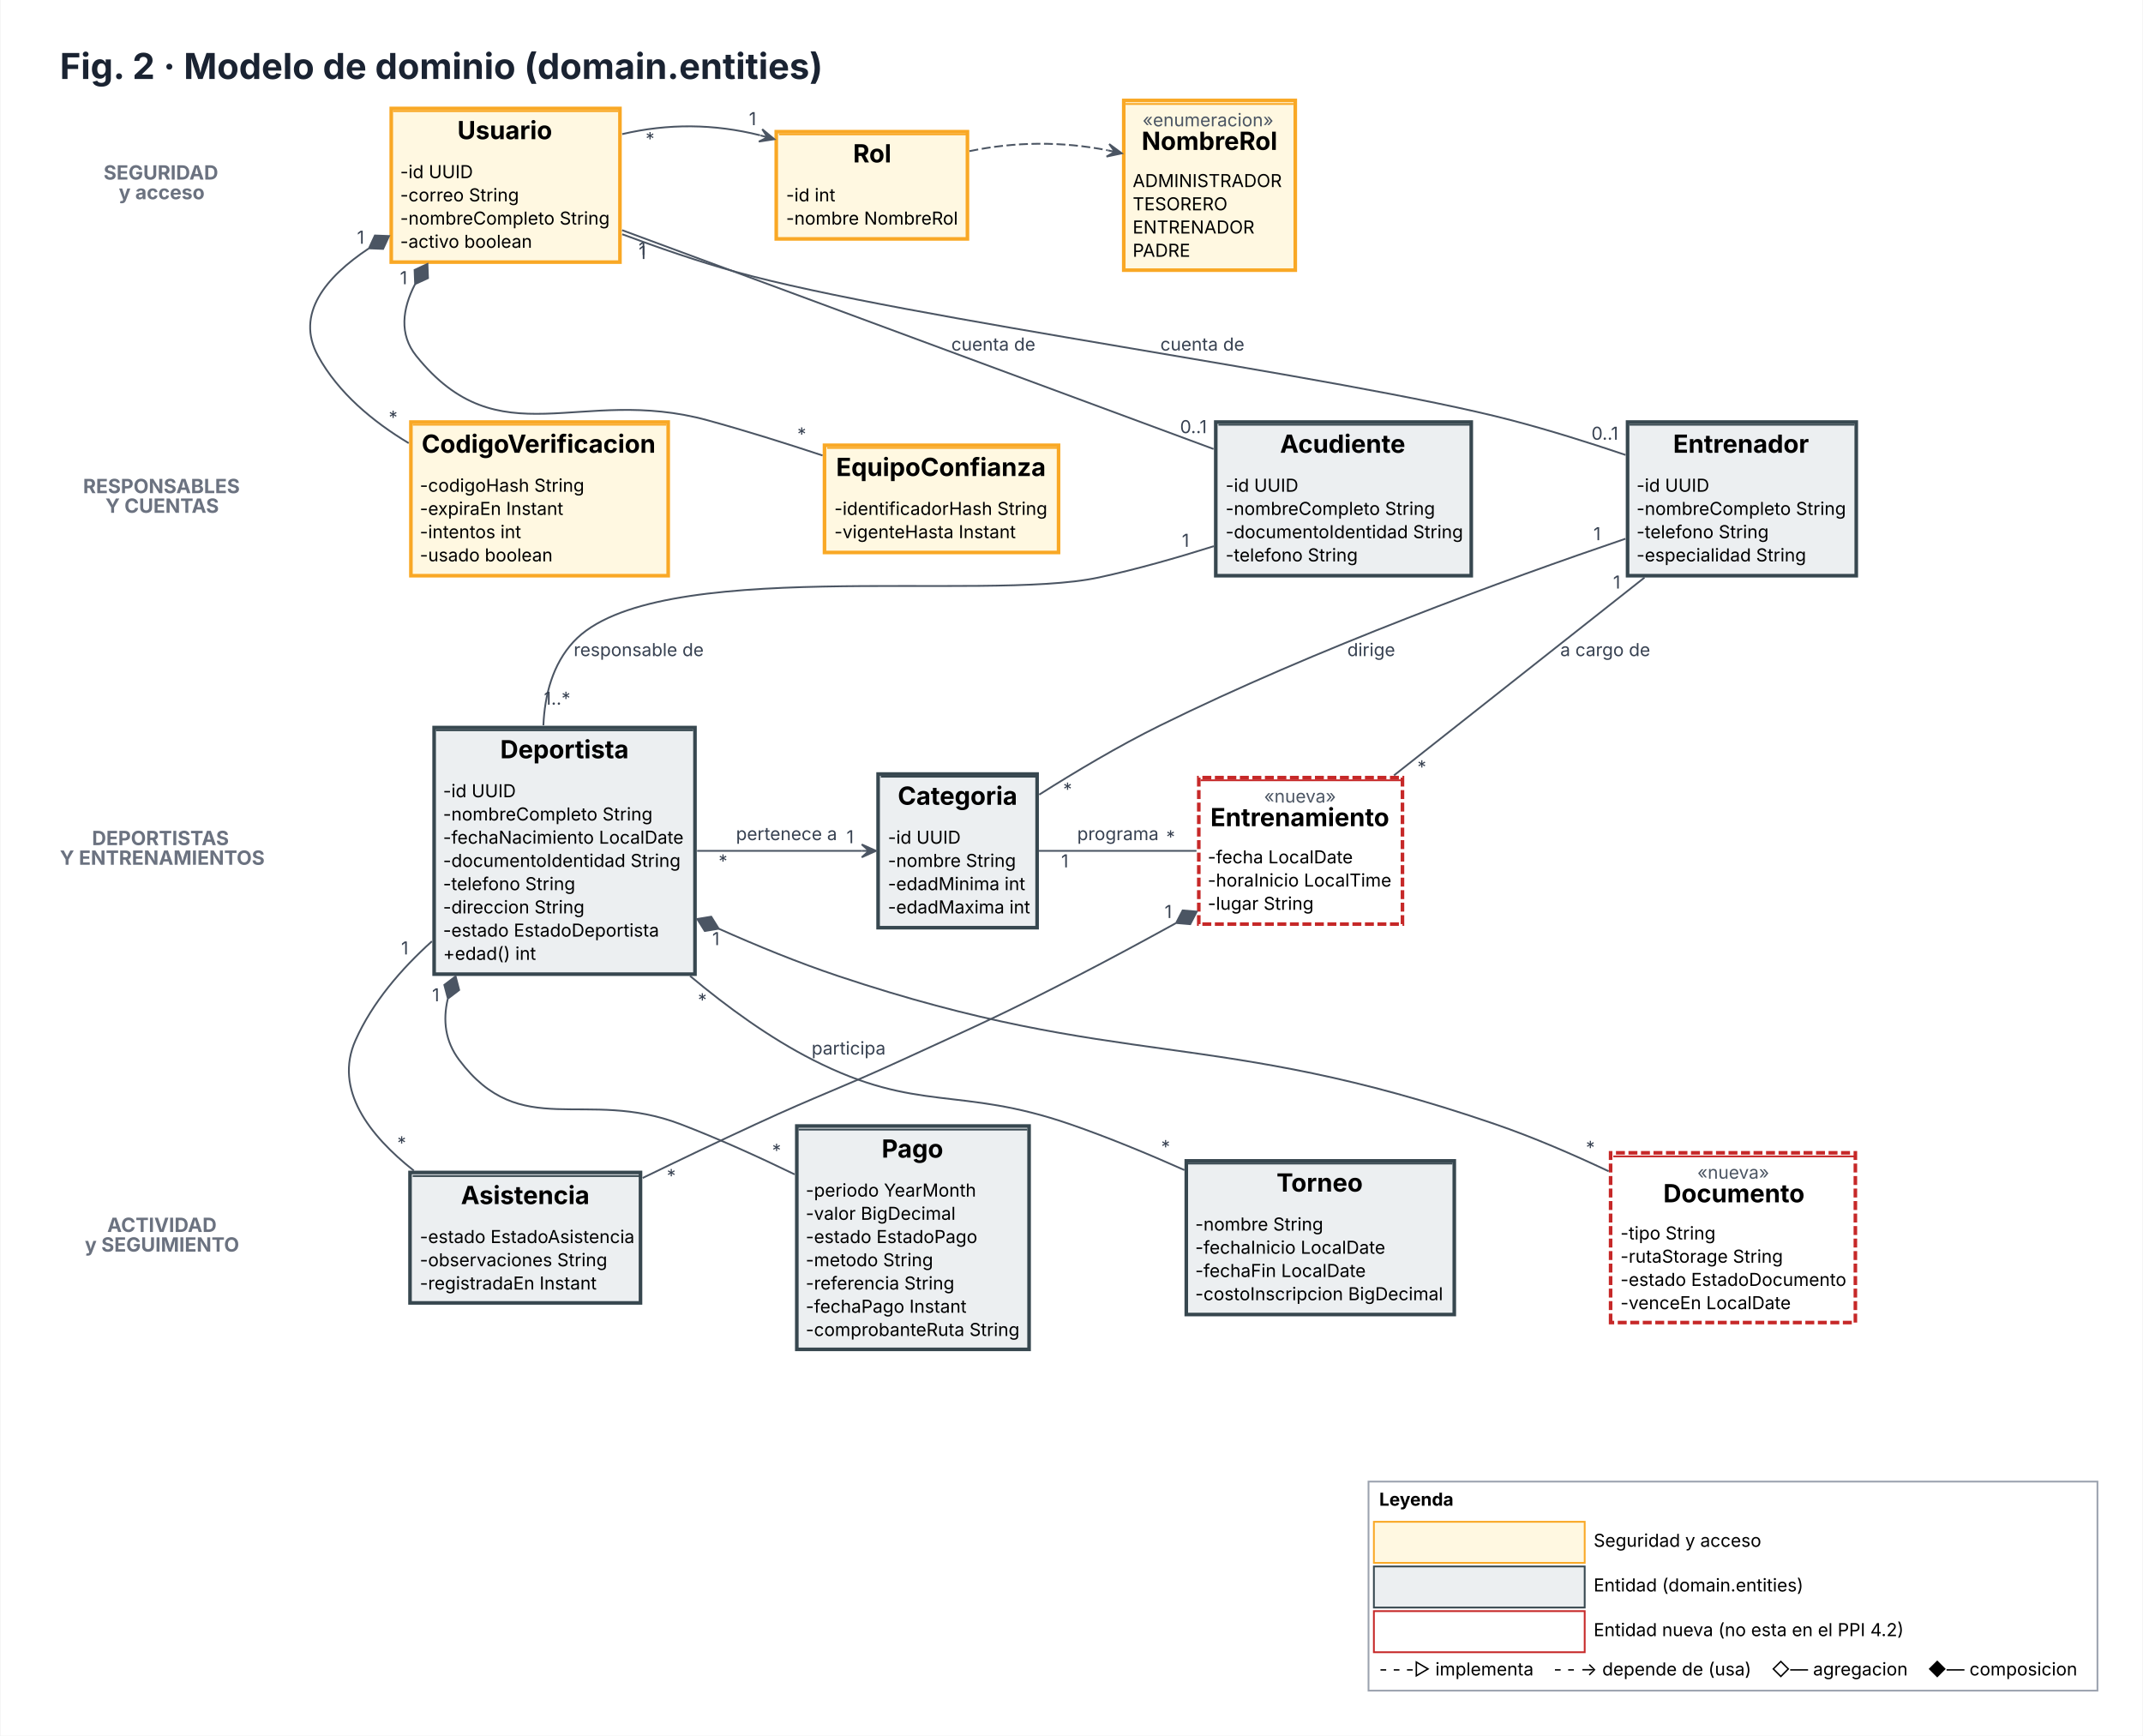
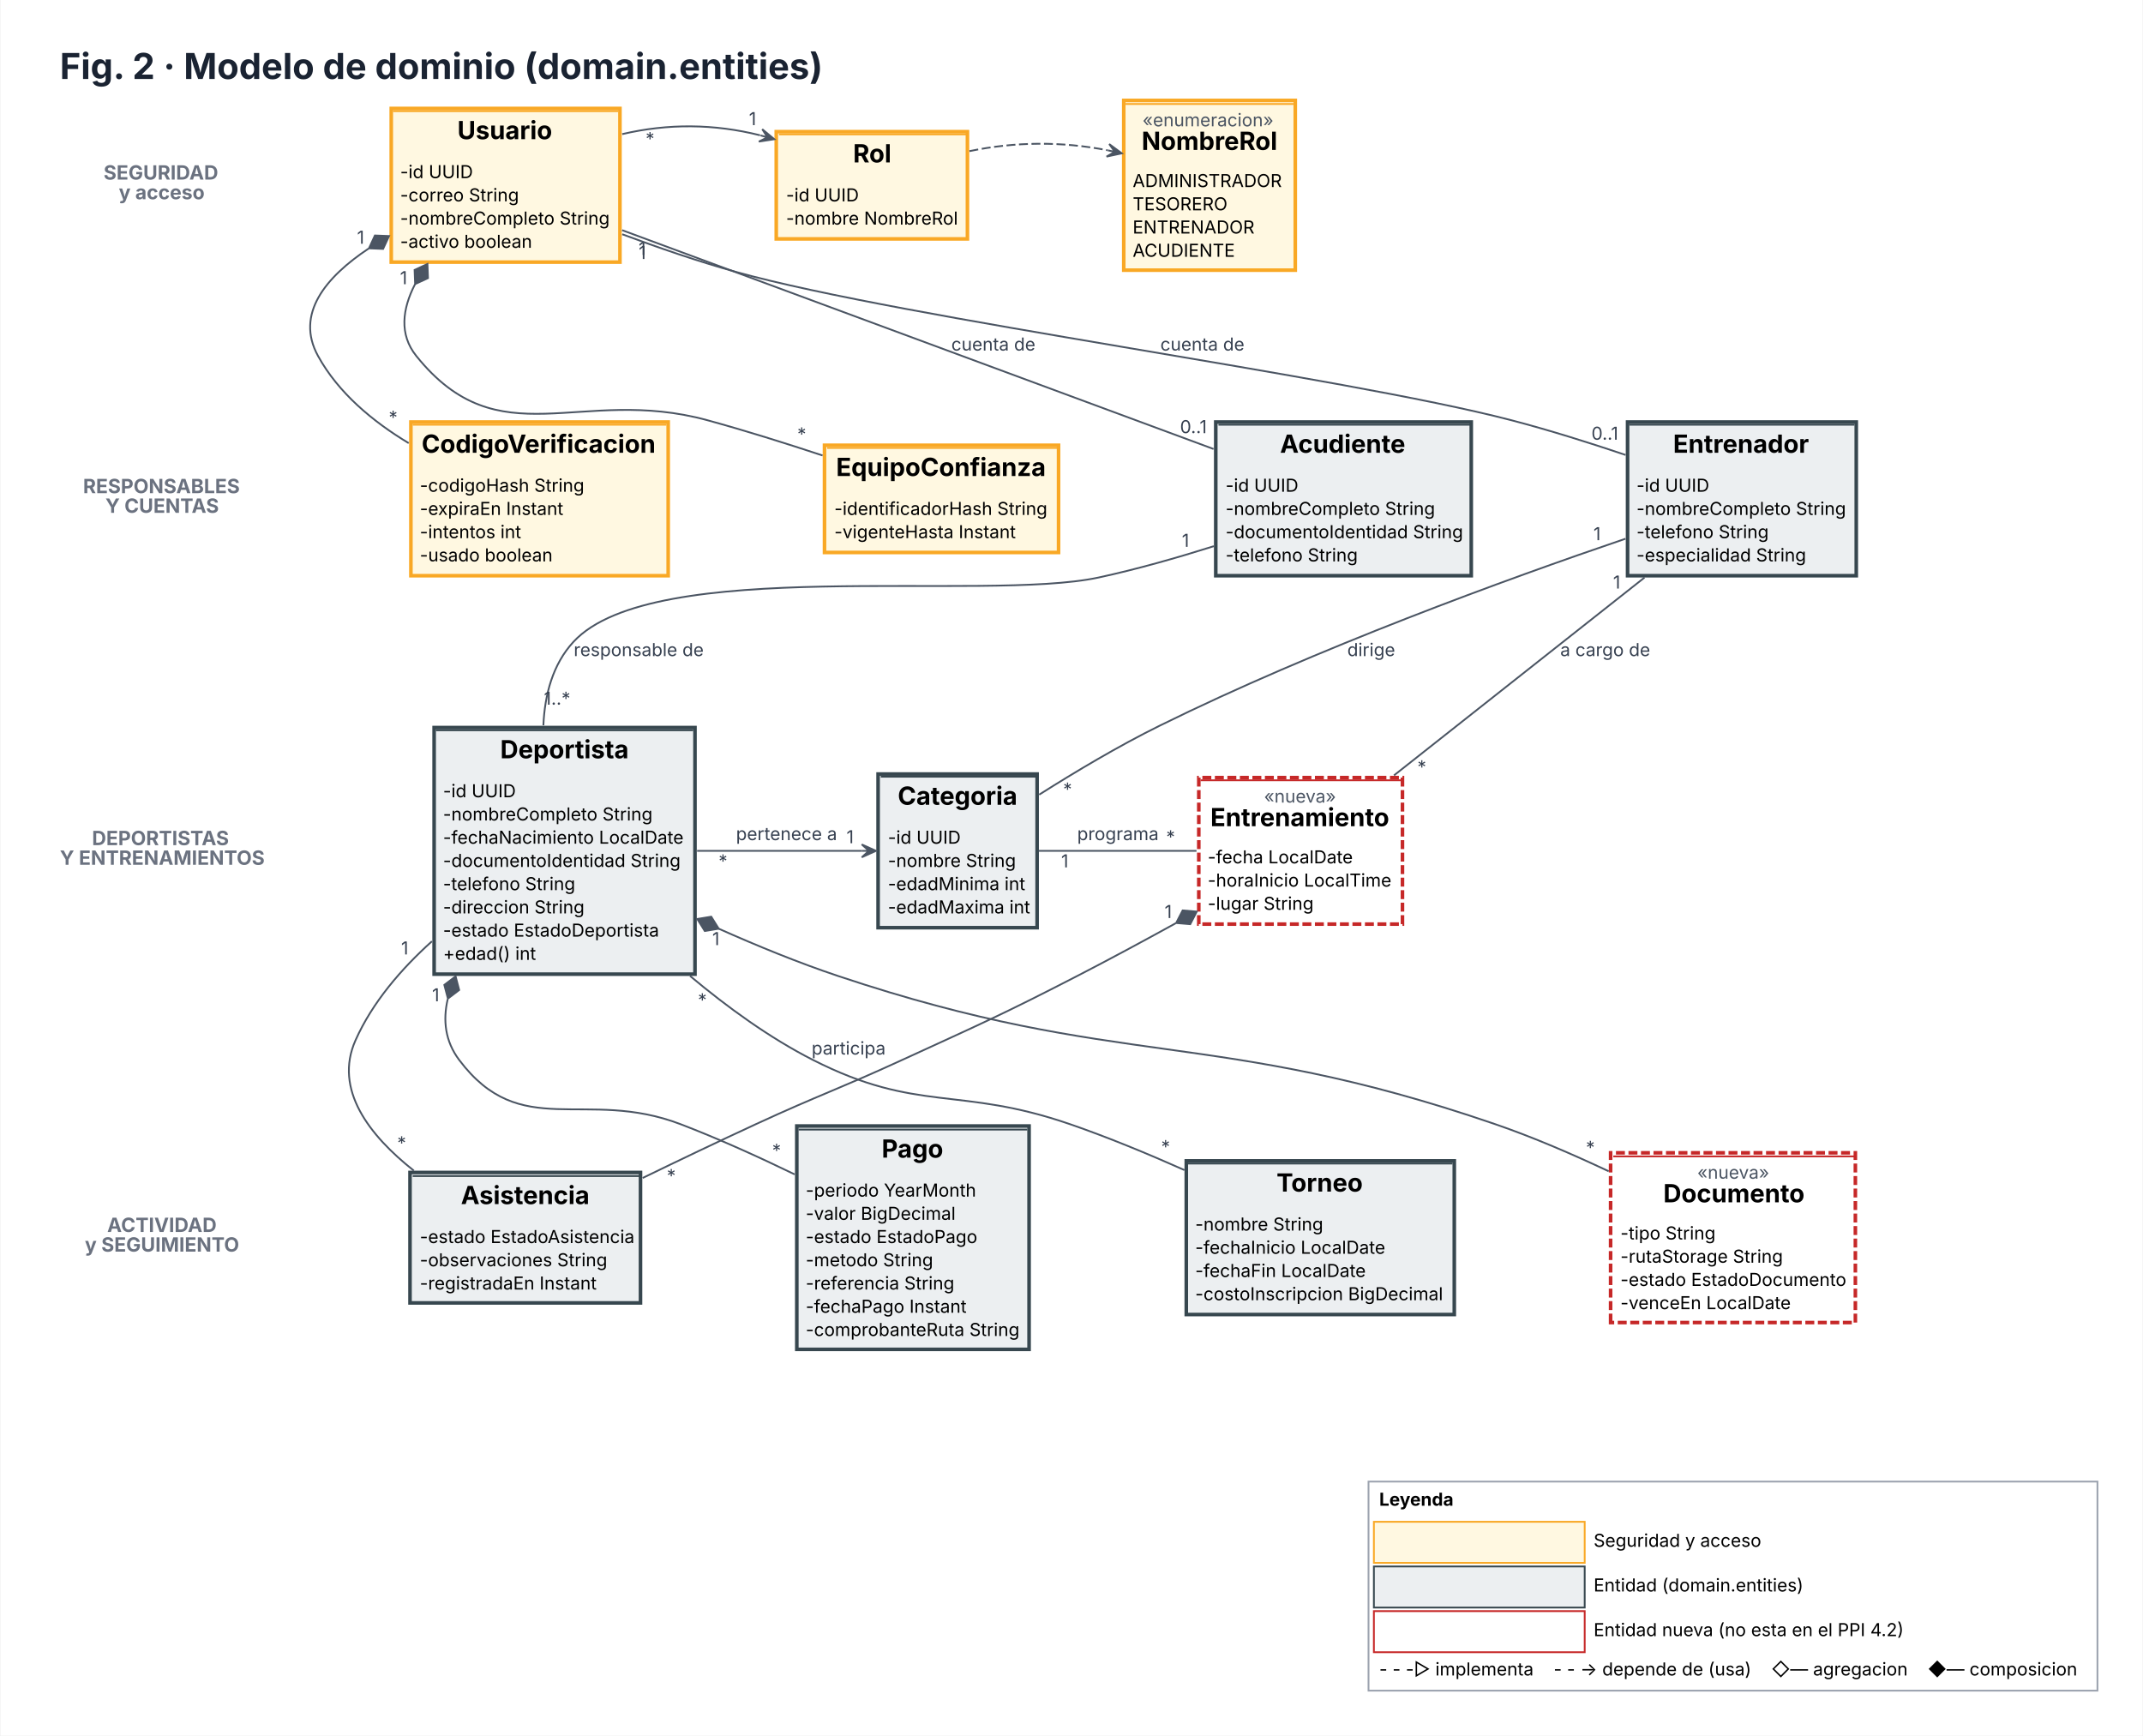
<svg xmlns="http://www.w3.org/2000/svg" width="1199pt" height="971pt" viewBox="0.00 0.00 1198.90 971.40">
  <g id="graph0" class="graph" transform="scale(1 1) rotate(0) translate(25.2 946.2)">
    <polygon fill="white" stroke="transparent" points="-25.2,25.2 -25.2,-946.2 1173.7,-946.2 1173.7,25.2 -25.2,25.2" />
    <text text-anchor="start" x="8" y="-902" font-family="Inter" font-weight="bold" font-size="20.00" fill="#1a2332">Fig. 2 · Modelo de dominio (domain.entities)</text>
    <g id="node1" class="node">
      <text text-anchor="start" x="32.5" y="-845.7" font-family="Inter" font-weight="bold" font-size="11.00" fill="#6b7280">SEGURIDAD</text>
      <text text-anchor="start" x="41" y="-834.7" font-family="Inter" font-weight="bold" font-size="11.00" fill="#6b7280">y acceso</text>
    </g>
    <g id="node2" class="node">
      <polygon fill="#fff8e1" stroke="transparent" points="192.5,-798.5 192.5,-886.5 322.5,-886.5 322.5,-798.5 192.5,-798.5" />
      <polygon fill="#f9a825" stroke="transparent" points="194.5,-883.5 194.5,-884.5 320.5,-884.5 320.5,-883.5 194.5,-883.5" />
      <text text-anchor="start" x="257.38" y="-883.6" font-family="Inter" font-size="1.00" fill="white"> </text>
      <text text-anchor="start" x="230.5" y="-868.3" font-family="Inter" font-weight="bold" font-size="14.00">Usuario</text>
      <text text-anchor="start" x="198.5" y="-846.5" font-family="Inter" font-size="10.00">-id UUID</text>
      <text text-anchor="start" x="198.5" y="-833.5" font-family="Inter" font-size="10.00">-correo String</text>
      <text text-anchor="start" x="198.5" y="-820.5" font-family="Inter" font-size="10.00">-nombreCompleto String</text>
      <text text-anchor="start" x="198.5" y="-807.5" font-family="Inter" font-size="10.00">-activo boolean</text>
      <polygon fill="none" stroke="#f9a825" stroke-width="2" points="193.5,-799.5 193.5,-885.5 321.5,-885.5 321.5,-799.5 193.5,-799.5" />
    </g>
    <g id="node5" class="node">
      <text text-anchor="start" x="21" y="-670.2" font-family="Inter" font-weight="bold" font-size="11.00" fill="#6b7280">RESPONSABLES</text>
      <text text-anchor="start" x="33.5" y="-659.2" font-family="Inter" font-weight="bold" font-size="11.00" fill="#6b7280">Y CUENTAS</text>
    </g>
    <g id="node3" class="node">
      <polygon fill="#fff8e1" stroke="transparent" points="408,-811.5 408,-873.5 517,-873.5 517,-811.5 408,-811.5" />
      <polygon fill="#f9a825" stroke="transparent" points="410.5,-870.5 410.5,-871.5 515.5,-871.5 515.5,-870.5 410.5,-870.5" />
      <text text-anchor="start" x="462.88" y="-870.6" font-family="Inter" font-size="1.00" fill="white"> </text>
      <text text-anchor="start" x="452" y="-855.3" font-family="Inter" font-weight="bold" font-size="14.00">Rol</text>
-       <text text-anchor="start" x="414.5" y="-833.5" font-family="Inter" font-size="10.00">-id int</text>
+       <text text-anchor="start" x="414.5" y="-833.5" font-family="Inter" font-size="10.00">-id UUID</text>
      <text text-anchor="start" x="414.5" y="-820.5" font-family="Inter" font-size="10.00">-nombre NombreRol</text>
      <polygon fill="none" stroke="#f9a825" stroke-width="2" points="409,-812.5 409,-872.5 516,-872.5 516,-812.5 409,-812.5" />
    </g>
    <g id="edge19" class="edge">
      <path fill="none" stroke="#4b5563" d="M322.76,-871.14C348.49,-877.16 374.21,-876.94 399.93,-870.49" />
      <polygon fill="#4b5563" stroke="#4b5563" points="407.92,-868.29 401.16,-873.89 404.06,-869.35 400.2,-870.42 400.2,-870.42 400.2,-870.42 404.06,-869.35 399.25,-866.95 407.92,-868.29 407.92,-868.29" />
      <text text-anchor="middle" x="395.74" y="-876.16" font-family="Inter" font-size="10.00" fill="#374151">1</text>
      <text text-anchor="middle" x="338.34" y="-865" font-family="Inter" font-size="10.00" fill="#374151">*</text>
    </g>
    <g id="node6" class="node">
      <polygon fill="#fff8e1" stroke="transparent" points="203.5,-623 203.5,-711 349.5,-711 349.5,-623 203.5,-623" />
      <polygon fill="#f9a825" stroke="transparent" points="205.5,-708 205.5,-709 347.5,-709 347.5,-708 205.5,-708" />
      <text text-anchor="start" x="276.38" y="-708.1" font-family="Inter" font-size="1.00" fill="white"> </text>
      <text text-anchor="start" x="210.5" y="-692.8" font-family="Inter" font-weight="bold" font-size="14.00">CodigoVerificacion</text>
      <text text-anchor="start" x="209.5" y="-671" font-family="Inter" font-size="10.00">-codigoHash String</text>
      <text text-anchor="start" x="209.5" y="-658" font-family="Inter" font-size="10.00">-expiraEn Instant</text>
      <text text-anchor="start" x="209.5" y="-645" font-family="Inter" font-size="10.00">-intentos int</text>
      <text text-anchor="start" x="209.5" y="-632" font-family="Inter" font-size="10.00">-usado boolean</text>
      <polygon fill="none" stroke="#f9a825" stroke-width="2" points="204.5,-624 204.5,-710 348.5,-710 348.5,-624 204.5,-624" />
    </g>
    <g id="edge20" class="edge">
      <path fill="none" stroke="#4b5563" d="M180.85,-807.11C156.85,-791.15 139.61,-770.49 152.5,-747 163.86,-726.3 183.2,-710.24 203.27,-698.18" />
      <polygon fill="#4b5563" stroke="#4b5563" points="181.02,-807.21 188.94,-806.9 192.27,-814.1 184.34,-814.41 181.02,-807.21" />
      <text text-anchor="middle" x="194.54" y="-709.09" font-family="Inter" font-size="10.00" fill="#374151">*</text>
      <text text-anchor="middle" x="176.37" y="-809.79" font-family="Inter" font-size="10.00" fill="#374151">1</text>
    </g>
    <g id="node7" class="node">
      <polygon fill="#fff8e1" stroke="transparent" points="435,-636 435,-698 568,-698 568,-636 435,-636" />
      <polygon fill="#f9a825" stroke="transparent" points="437.5,-695 437.5,-696 566.5,-696 566.5,-695 437.5,-695" />
      <text text-anchor="start" x="501.88" y="-695.1" font-family="Inter" font-size="1.00" fill="white"> </text>
      <text text-anchor="start" x="442.5" y="-679.8" font-family="Inter" font-weight="bold" font-size="14.00">EquipoConfianza</text>
      <text text-anchor="start" x="441.5" y="-658" font-family="Inter" font-size="10.00">-identificadorHash String</text>
      <text text-anchor="start" x="441.5" y="-645" font-family="Inter" font-size="10.00">-vigenteHasta Instant</text>
      <polygon fill="none" stroke="#f9a825" stroke-width="2" points="436,-637 436,-697 567,-697 567,-637 436,-637" />
    </g>
    <g id="edge21" class="edge">
      <path fill="none" stroke="#4b5563" d="M206.79,-787.11C199.74,-773.37 197.78,-759.1 207.5,-747 253.96,-689.16 298.94,-730.59 370.5,-711 391.62,-705.22 414.38,-698.07 434.91,-691.28" />
      <polygon fill="#4b5563" stroke="#4b5563" points="206.86,-787.21 214.06,-790.54 213.76,-798.46 206.56,-795.14 206.86,-787.21" />
      <text text-anchor="middle" x="423.25" y="-699.74" font-family="Inter" font-size="10.00" fill="#374151">*</text>
      <text text-anchor="middle" x="200.41" y="-787.14" font-family="Inter" font-size="10.00" fill="#374151">1</text>
    </g>
    <g id="node8" class="node">
      <polygon fill="#eceff1" stroke="transparent" points="654,-623 654,-711 799,-711 799,-623 654,-623" />
      <polygon fill="#37474f" stroke="transparent" points="656.5,-708 656.5,-709 797.5,-709 797.5,-708 656.5,-708" />
      <text text-anchor="start" x="726.88" y="-708.1" font-family="Inter" font-size="1.00" fill="white"> </text>
      <text text-anchor="start" x="691" y="-692.8" font-family="Inter" font-weight="bold" font-size="14.00">Acudiente</text>
      <text text-anchor="start" x="660.5" y="-671" font-family="Inter" font-size="10.00">-id UUID</text>
      <text text-anchor="start" x="660.5" y="-658" font-family="Inter" font-size="10.00">-nombreCompleto String</text>
      <text text-anchor="start" x="660.5" y="-645" font-family="Inter" font-size="10.00">-documentoIdentidad String</text>
      <text text-anchor="start" x="660.5" y="-632" font-family="Inter" font-size="10.00">-telefono String</text>
      <polygon fill="none" stroke="#37474f" stroke-width="2" points="655,-624 655,-710 798,-710 798,-624 655,-624" />
    </g>
    <g id="edge22" class="edge">
      <path fill="none" stroke="#4b5563" d="M322.71,-817.38C409.67,-785.21 563.14,-728.43 653.76,-694.91" />
      <text text-anchor="middle" x="530.5" y="-750" font-family="Inter" font-size="10.00" fill="#374151">cuenta de</text>
      <text text-anchor="middle" x="642.5" y="-703.78" font-family="Inter" font-size="10.00" fill="#374151">0..1</text>
      <text text-anchor="middle" x="333.97" y="-803.5" font-family="Inter" font-size="10.00" fill="#374151">1</text>
    </g>
    <g id="node9" class="node">
      <polygon fill="#eceff1" stroke="transparent" points="884.5,-623 884.5,-711 1014.5,-711 1014.5,-623 884.5,-623" />
      <polygon fill="#37474f" stroke="transparent" points="886.5,-708 886.5,-709 1012.5,-709 1012.5,-708 886.5,-708" />
      <text text-anchor="start" x="949.38" y="-708.1" font-family="Inter" font-size="1.00" fill="white"> </text>
      <text text-anchor="start" x="911" y="-692.8" font-family="Inter" font-weight="bold" font-size="14.00">Entrenador</text>
      <text text-anchor="start" x="890.5" y="-671" font-family="Inter" font-size="10.00">-id UUID</text>
      <text text-anchor="start" x="890.5" y="-658" font-family="Inter" font-size="10.00">-nombreCompleto String</text>
      <text text-anchor="start" x="890.5" y="-645" font-family="Inter" font-size="10.00">-telefono String</text>
      <text text-anchor="start" x="890.5" y="-632" font-family="Inter" font-size="10.00">-especialidad String</text>
      <polygon fill="none" stroke="#37474f" stroke-width="2" points="885.5,-624 885.5,-710 1013.5,-710 1013.5,-624 885.5,-624" />
    </g>
    <g id="edge23" class="edge">
      <path fill="none" stroke="#4b5563" d="M322.78,-815.1C342.98,-807.58 365.46,-799.84 386.5,-794 481.11,-767.73 725.49,-735.8 820.5,-711 841.51,-705.51 864.09,-698.42 884.38,-691.58" />
      <text text-anchor="middle" x="647.5" y="-750" font-family="Inter" font-size="10.00" fill="#374151">cuenta de</text>
      <text text-anchor="middle" x="872.77" y="-700.09" font-family="Inter" font-size="10.00" fill="#374151">0..1</text>
      <text text-anchor="middle" x="334.04" y="-801.24" font-family="Inter" font-size="10.00" fill="#374151">1</text>
    </g>
    <g id="node4" class="node">
      <polygon fill="#fff8e1" stroke="transparent" points="602.5,-794 602.5,-891 700.5,-891 700.5,-794 602.5,-794" />
      <polygon fill="#f9a825" stroke="transparent" points="604.5,-887.5 604.5,-888.5 698.5,-888.5 698.5,-887.5 604.5,-887.5" />
      <text text-anchor="start" x="651.38" y="-887.6" font-family="Inter" font-size="1.00" fill="white"> </text>
      <text text-anchor="start" x="614" y="-875.5" font-family="Inter" font-size="10.00" fill="#4b5563">«enumeracion»</text>
      <text text-anchor="start" x="613.5" y="-862.3" font-family="Inter" font-weight="bold" font-size="14.00">NombreRol</text>
      <text text-anchor="start" x="608.5" y="-841.5" font-family="Inter" font-size="10.00">ADMINISTRADOR</text>
      <text text-anchor="start" x="608.5" y="-828.5" font-family="Inter" font-size="10.00">TESORERO</text>
      <text text-anchor="start" x="608.5" y="-815.5" font-family="Inter" font-size="10.00">ENTRENADOR</text>
-       <text text-anchor="start" x="608.5" y="-802.5" font-family="Inter" font-size="10.00">PADRE</text>
+       <text text-anchor="start" x="608.5" y="-802.5" font-family="Inter" font-size="10.00">ACUDIENTE</text>
      <polygon fill="none" stroke="#f9a825" stroke-width="2" points="603.5,-795 603.5,-890 699.5,-890 699.5,-795 603.5,-795" />
    </g>
    <g id="edge34" class="edge">
      <path fill="none" stroke="#4b5563" stroke-dasharray="5,2" d="M517.13,-861.61C542.9,-866.96 568.66,-867.12 594.43,-862.1" />
      <polygon fill="#4b5563" stroke="#4b5563" points="602.42,-860.38 595.36,-865.58 598.51,-861.22 594.6,-862.06 594.6,-862.06 594.6,-862.06 598.51,-861.22 593.85,-858.55 602.42,-860.38 602.42,-860.38" />
    </g>
    <g id="node10" class="node">
      <text text-anchor="start" x="26" y="-473.2" font-family="Inter" font-weight="bold" font-size="11.00" fill="#6b7280">DEPORTISTAS</text>
      <text text-anchor="start" x="8" y="-462.2" font-family="Inter" font-weight="bold" font-size="11.00" fill="#6b7280">Y ENTRENAMIENTOS</text>
    </g>
    <g id="node11" class="node">
      <polygon fill="#eceff1" stroke="transparent" points="216.5,-400 216.5,-540 364.5,-540 364.5,-400 216.5,-400" />
      <polygon fill="#37474f" stroke="transparent" points="218.5,-537 218.5,-538 362.5,-538 362.5,-537 218.5,-537" />
      <text text-anchor="start" x="290.38" y="-537.1" font-family="Inter" font-size="1.00" fill="white"> </text>
      <text text-anchor="start" x="254.5" y="-521.8" font-family="Inter" font-weight="bold" font-size="14.00">Deportista</text>
      <text text-anchor="start" x="222.5" y="-500" font-family="Inter" font-size="10.00">-id UUID</text>
      <text text-anchor="start" x="222.5" y="-487" font-family="Inter" font-size="10.00">-nombreCompleto String</text>
      <text text-anchor="start" x="222.5" y="-474" font-family="Inter" font-size="10.00">-fechaNacimiento LocalDate</text>
      <text text-anchor="start" x="222.5" y="-461" font-family="Inter" font-size="10.00">-documentoIdentidad String</text>
      <text text-anchor="start" x="222.5" y="-448" font-family="Inter" font-size="10.00">-telefono String</text>
      <text text-anchor="start" x="222.5" y="-435" font-family="Inter" font-size="10.00">-direccion String</text>
      <text text-anchor="start" x="222.5" y="-422" font-family="Inter" font-size="10.00">-estado EstadoDeportista</text>
      <text text-anchor="start" x="222.5" y="-409" font-family="Inter" font-size="10.00">+edad() int</text>
      <polygon fill="none" stroke="#37474f" stroke-width="2" points="217.5,-401 217.5,-539 363.5,-539 363.5,-401 217.5,-401" />
    </g>
    <g id="edge24" class="edge">
      <path fill="none" stroke="#4b5563" d="M653.93,-640.52C633.31,-634.02 610.7,-627.58 589.5,-623 525.17,-609.09 340.17,-635.34 295.5,-587 283.87,-574.42 279.41,-557.4 278.65,-540.28" />
      <text text-anchor="middle" x="332" y="-579" font-family="Inter" font-size="10.00" fill="#374151">responsable de</text>
      <text text-anchor="middle" x="286.36" y="-551.8" font-family="Inter" font-size="10.00" fill="#374151">1..*</text>
      <text text-anchor="middle" x="638.07" y="-640.16" font-family="Inter" font-size="10.00" fill="#374151">1</text>
    </g>
    <g id="node12" class="node">
      <polygon fill="#eceff1" stroke="transparent" points="465,-426 465,-514 556,-514 556,-426 465,-426" />
      <polygon fill="#37474f" stroke="transparent" points="467.5,-511 467.5,-512 554.5,-512 554.5,-511 467.5,-511" />
      <text text-anchor="start" x="510.88" y="-511.1" font-family="Inter" font-size="1.00" fill="white"> </text>
      <text text-anchor="start" x="477" y="-495.8" font-family="Inter" font-weight="bold" font-size="14.00">Categoria</text>
      <text text-anchor="start" x="471.5" y="-474" font-family="Inter" font-size="10.00">-id UUID</text>
      <text text-anchor="start" x="471.5" y="-461" font-family="Inter" font-size="10.00">-nombre String</text>
      <text text-anchor="start" x="471.5" y="-448" font-family="Inter" font-size="10.00">-edadMinima int</text>
      <text text-anchor="start" x="471.5" y="-435" font-family="Inter" font-size="10.00">-edadMaxima int</text>
      <polygon fill="none" stroke="#37474f" stroke-width="2" points="466,-427 466,-513 555,-513 555,-427 466,-427" />
    </g>
    <g id="edge26" class="edge">
      <path fill="none" stroke="#4b5563" d="M884.33,-644.69C817.46,-621.93 711.1,-583.24 623.5,-540 600.62,-528.71 576.34,-514.23 556.17,-501.46" />
      <text text-anchor="middle" x="742" y="-579" font-family="Inter" font-size="10.00" fill="#374151">dirige</text>
      <text text-anchor="middle" x="572.04" y="-500.96" font-family="Inter" font-size="10.00" fill="#374151">*</text>
      <text text-anchor="middle" x="868.42" y="-643.86" font-family="Inter" font-size="10.00" fill="#374151">1</text>
    </g>
    <g id="node13" class="node">
      <polygon fill="#ffffff" stroke="transparent" points="644.5,-428 644.5,-512 760.5,-512 760.5,-428 644.5,-428" />
      <polygon fill="#c62828" stroke="transparent" points="646.5,-509 646.5,-510 758.5,-510 758.5,-509 646.5,-509" />
      <text text-anchor="start" x="702.38" y="-509.1" font-family="Inter" font-size="1.00" fill="white"> </text>
      <text text-anchor="start" x="682" y="-497" font-family="Inter" font-size="10.00" fill="#4b5563">«nueva»</text>
      <text text-anchor="start" x="652" y="-483.8" font-family="Inter" font-weight="bold" font-size="14.00">Entrenamiento</text>
      <text text-anchor="start" x="650.5" y="-463" font-family="Inter" font-size="10.00">-fecha LocalDate</text>
      <text text-anchor="start" x="650.5" y="-450" font-family="Inter" font-size="10.00">-horaInicio LocalTime</text>
      <text text-anchor="start" x="650.5" y="-437" font-family="Inter" font-size="10.00">-lugar String</text>
      <polygon fill="none" stroke="#c62828" stroke-width="2" stroke-dasharray="5,2" points="645.5,-429 645.5,-511 759.5,-511 759.5,-429 645.5,-429" />
    </g>
    <g id="edge28" class="edge">
      <path fill="none" stroke="#4b5563" d="M894.99,-622.97C853.22,-589.99 795.95,-544.78 754.76,-512.25" />
      <text text-anchor="middle" x="873" y="-579" font-family="Inter" font-size="10.00" fill="#374151">a cargo de</text>
      <text text-anchor="middle" x="770.33" y="-513.43" font-family="Inter" font-size="10.00" fill="#374151">*</text>
      <text text-anchor="middle" x="879.42" y="-616.79" font-family="Inter" font-size="10.00" fill="#374151">1</text>
    </g>
    <g id="node14" class="node">
      <text text-anchor="start" x="34.5" y="-256.7" font-family="Inter" font-weight="bold" font-size="11.00" fill="#6b7280">ACTIVIDAD</text>
      <text text-anchor="start" x="22" y="-245.7" font-family="Inter" font-weight="bold" font-size="11.00" fill="#6b7280">y SEGUIMIENTO</text>
    </g>
    <g id="edge25" class="edge">
      <path fill="none" stroke="#4b5563" d="M364.68,-470C394.88,-470 429.12,-470 456.83,-470" />
      <polygon fill="#4b5563" stroke="#4b5563" points="464.84,-470 456.84,-473.6 460.84,-470 456.84,-470 456.84,-470 456.84,-470 460.84,-470 456.84,-466.4 464.84,-470 464.84,-470" />
      <text text-anchor="middle" x="414.75" y="-476" font-family="Inter" font-size="10.00" fill="#374151">pertenece a</text>
      <text text-anchor="middle" x="450.34" y="-474.26" font-family="Inter" font-size="10.00" fill="#374151">1</text>
      <text text-anchor="middle" x="379.18" y="-460.74" font-family="Inter" font-size="10.00" fill="#374151">*</text>
    </g>
    <g id="node15" class="node">
      <polygon fill="#eceff1" stroke="transparent" points="203,-216 203,-291 334,-291 334,-216 203,-216" />
      <polygon fill="#37474f" stroke="transparent" points="205.5,-287.5 205.5,-288.5 332.5,-288.5 332.5,-287.5 205.5,-287.5" />
      <text text-anchor="start" x="268.88" y="-287.6" font-family="Inter" font-size="1.00" fill="white"> </text>
      <text text-anchor="start" x="232.5" y="-272.3" font-family="Inter" font-weight="bold" font-size="14.00">Asistencia</text>
      <text text-anchor="start" x="209.5" y="-250.5" font-family="Inter" font-size="10.00">-estado EstadoAsistencia</text>
      <text text-anchor="start" x="209.5" y="-237.5" font-family="Inter" font-size="10.00">-observaciones String</text>
      <text text-anchor="start" x="209.5" y="-224.5" font-family="Inter" font-size="10.00">-registradaEn Instant</text>
      <polygon fill="none" stroke="#37474f" stroke-width="2" points="204,-217 204,-290 333,-290 333,-217 204,-217" />
    </g>
    <g id="edge30" class="edge">
      <path fill="none" stroke="#4b5563" d="M216.28,-419.4C199.03,-403.88 182.95,-385.19 173.5,-364 161.19,-336.42 181.3,-310.64 206.13,-291.02" />
      <text text-anchor="middle" x="199.32" y="-303" font-family="Inter" font-size="10.00" fill="#374151">*</text>
      <text text-anchor="middle" x="201.05" y="-412.02" font-family="Inter" font-size="10.00" fill="#374151">1</text>
    </g>
    <g id="node16" class="node">
      <polygon fill="#eceff1" stroke="transparent" points="419.5,-190 419.5,-317 551.5,-317 551.5,-190 419.5,-190" />
      <polygon fill="#37474f" stroke="transparent" points="421.5,-313.5 421.5,-314.5 549.5,-314.5 549.5,-313.5 421.5,-313.5" />
      <text text-anchor="start" x="485.38" y="-313.6" font-family="Inter" font-size="1.00" fill="white"> </text>
      <text text-anchor="start" x="468" y="-298.3" font-family="Inter" font-weight="bold" font-size="14.00">Pago</text>
      <text text-anchor="start" x="425.5" y="-276.5" font-family="Inter" font-size="10.00">-periodo YearMonth</text>
      <text text-anchor="start" x="425.5" y="-263.5" font-family="Inter" font-size="10.00">-valor BigDecimal</text>
      <text text-anchor="start" x="425.5" y="-250.5" font-family="Inter" font-size="10.00">-estado EstadoPago</text>
      <text text-anchor="start" x="425.5" y="-237.5" font-family="Inter" font-size="10.00">-metodo String</text>
      <text text-anchor="start" x="425.5" y="-224.5" font-family="Inter" font-size="10.00">-referencia String</text>
      <text text-anchor="start" x="425.5" y="-211.5" font-family="Inter" font-size="10.00">-fechaPago Instant</text>
      <text text-anchor="start" x="425.5" y="-198.5" font-family="Inter" font-size="10.00">-comprobanteRuta String</text>
      <polygon fill="none" stroke="#37474f" stroke-width="2" points="420.5,-191 420.5,-316 550.5,-316 550.5,-191 420.5,-191" />
    </g>
    <g id="edge31" class="edge">
      <path fill="none" stroke="#4b5563" d="M225.09,-386.98C222.36,-375.17 223.63,-363.48 231.5,-353 265.96,-307.11 301.9,-337.5 355.5,-317 376.67,-308.9 399.12,-298.72 419.29,-288.94" />
      <polygon fill="#4b5563" stroke="#4b5563" points="225.21,-387.31 231.52,-392.12 229.52,-399.79 223.2,-394.99 225.21,-387.31" />
      <text text-anchor="middle" x="409.16" y="-298.82" font-family="Inter" font-size="10.00" fill="#374151">*</text>
      <text text-anchor="middle" x="218.39" y="-385.79" font-family="Inter" font-size="10.00" fill="#374151">1</text>
    </g>
    <g id="node17" class="node">
      <polygon fill="#eceff1" stroke="transparent" points="637.5,-209.5 637.5,-297.5 789.5,-297.5 789.5,-209.5 637.5,-209.5" />
      <polygon fill="#37474f" stroke="transparent" points="639.5,-294.5 639.5,-295.5 787.5,-295.5 787.5,-294.5 639.5,-294.5" />
      <text text-anchor="start" x="713.38" y="-294.6" font-family="Inter" font-size="1.00" fill="white"> </text>
      <text text-anchor="start" x="689" y="-279.3" font-family="Inter" font-weight="bold" font-size="14.00">Torneo</text>
      <text text-anchor="start" x="643.5" y="-257.5" font-family="Inter" font-size="10.00">-nombre String</text>
      <text text-anchor="start" x="643.5" y="-244.5" font-family="Inter" font-size="10.00">-fechaInicio LocalDate</text>
      <text text-anchor="start" x="643.5" y="-231.5" font-family="Inter" font-size="10.00">-fechaFin LocalDate</text>
      <text text-anchor="start" x="643.5" y="-218.5" font-family="Inter" font-size="10.00">-costoInscripcion BigDecimal</text>
      <polygon fill="none" stroke="#37474f" stroke-width="2" points="638.5,-210.5 638.5,-296.5 788.5,-296.5 788.5,-210.5 638.5,-210.5" />
    </g>
    <g id="edge32" class="edge">
      <path fill="none" stroke="#4b5563" d="M360.74,-399.98C381.53,-382.56 405.26,-365.32 429.5,-353 488.31,-323.11 511.14,-338.53 573.5,-317 594.63,-309.7 616.97,-300.47 637.45,-291.35" />
      <text text-anchor="middle" x="449.5" y="-356" font-family="Inter" font-size="10.00" fill="#374151">participa</text>
      <text text-anchor="middle" x="626.92" y="-300.89" font-family="Inter" font-size="10.00" fill="#374151">*</text>
      <text text-anchor="middle" x="367.62" y="-383.04" font-family="Inter" font-size="10.00" fill="#374151">*</text>
    </g>
    <g id="node18" class="node">
      <polygon fill="#ffffff" stroke="transparent" points="875,-205 875,-302 1014,-302 1014,-205 875,-205" />
      <polygon fill="#c62828" stroke="transparent" points="877.5,-298.5 877.5,-299.5 1012.5,-299.5 1012.5,-298.5 877.5,-298.5" />
      <text text-anchor="start" x="944.88" y="-298.6" font-family="Inter" font-size="1.00" fill="white"> </text>
      <text text-anchor="start" x="924.5" y="-286.5" font-family="Inter" font-size="10.00" fill="#4b5563">«nueva»</text>
      <text text-anchor="start" x="905.5" y="-273.3" font-family="Inter" font-weight="bold" font-size="14.00">Documento</text>
      <text text-anchor="start" x="881.5" y="-252.5" font-family="Inter" font-size="10.00">-tipo String</text>
      <text text-anchor="start" x="881.5" y="-239.5" font-family="Inter" font-size="10.00">-rutaStorage String</text>
      <text text-anchor="start" x="881.5" y="-226.5" font-family="Inter" font-size="10.00">-estado EstadoDocumento</text>
      <text text-anchor="start" x="881.5" y="-213.5" font-family="Inter" font-size="10.00">-venceEn LocalDate</text>
      <polygon fill="none" stroke="#c62828" stroke-width="2" stroke-dasharray="5,2" points="876,-206 876,-301 1013,-301 1013,-206 876,-206" />
    </g>
    <g id="edge33" class="edge">
      <path fill="none" stroke="#4b5563" d="M376.84,-426.41C398.29,-416.85 421.45,-407.37 443.5,-400 602.51,-346.82 652.91,-371.42 811.5,-317 832.61,-309.75 854.83,-300.16 874.93,-290.67" />
      <polygon fill="#4b5563" stroke="#4b5563" points="376.8,-426.43 372.61,-433.16 364.78,-431.87 368.98,-425.14 376.8,-426.43" />
      <text text-anchor="middle" x="864.66" y="-300.44" font-family="Inter" font-size="10.00" fill="#374151">*</text>
      <text text-anchor="middle" x="375.2" y="-417.23" font-family="Inter" font-size="10.00" fill="#374151">1</text>
    </g>
    <g id="edge27" class="edge">
      <path fill="none" stroke="#4b5563" d="M556,-470C582.39,-470 615.9,-470 644.21,-470" />
      <text text-anchor="middle" x="600.25" y="-476" font-family="Inter" font-size="10.00" fill="#374151">programa</text>
      <text text-anchor="middle" x="629.71" y="-474.26" font-family="Inter" font-size="10.00" fill="#374151">*</text>
      <text text-anchor="middle" x="570.5" y="-460.74" font-family="Inter" font-size="10.00" fill="#374151">1</text>
    </g>
    <g id="edge29" class="edge">
      <path fill="none" stroke="#4b5563" d="M632.57,-429.48C614.72,-419.64 595.49,-409.27 577.5,-400 534.56,-377.87 523.4,-373.16 479.5,-353 443.33,-336.39 433.64,-333.68 397.5,-317 376.83,-307.46 354.45,-296.75 334.23,-286.93" />
      <polygon fill="#4b5563" stroke="#4b5563" points="632.82,-429.62 640.72,-428.96 644.37,-436.01 636.46,-436.66 632.82,-429.62" />
      <text text-anchor="middle" x="350.23" y="-284.67" font-family="Inter" font-size="10.00" fill="#374151">*</text>
      <text text-anchor="middle" x="628.4" y="-432.4" font-family="Inter" font-size="10.00" fill="#374151">1</text>
    </g>
    <g id="node19" class="node">
      <polygon fill="white" stroke="transparent" points="740.5,0 740.5,-117 1148.5,-117 1148.5,0 740.5,0" />
      <text text-anchor="start" x="746.5" y="-103.5" font-family="Inter" font-weight="bold" font-size="10.00">Leyenda</text>
      <polygon fill="#fff8e1" stroke="transparent" points="743.5,-71.5 743.5,-94.5 861.5,-94.5 861.5,-71.5 743.5,-71.5" />
      <polygon fill="none" stroke="#f9a825" points="743.5,-71.5 743.5,-94.5 861.5,-94.5 861.5,-71.5 743.5,-71.5" />
      <text text-anchor="start" x="800.5" y="-79.3" font-family="Inter" font-size="14.00"> </text>
      <text text-anchor="start" x="866.5" y="-80.5" font-family="Inter" font-size="10.00">Seguridad y acceso</text>
      <polygon fill="#eceff1" stroke="transparent" points="743.5,-46.5 743.5,-69.5 861.5,-69.5 861.5,-46.5 743.5,-46.5" />
      <polygon fill="none" stroke="#37474f" points="743.5,-46.5 743.5,-69.5 861.5,-69.5 861.5,-46.5 743.5,-46.5" />
      <text text-anchor="start" x="800.5" y="-54.3" font-family="Inter" font-size="14.00"> </text>
      <text text-anchor="start" x="866.5" y="-55.5" font-family="Inter" font-size="10.00">Entidad (domain.entities)</text>
      <polygon fill="#ffffff" stroke="transparent" points="743.5,-21.5 743.5,-44.5 861.5,-44.5 861.5,-21.5 743.5,-21.5" />
      <polygon fill="none" stroke="#c62828" points="743.5,-21.5 743.5,-44.5 861.5,-44.5 861.5,-21.5 743.5,-21.5" />
      <text text-anchor="start" x="800.5" y="-29.3" font-family="Inter" font-size="14.00"> </text>
      <text text-anchor="start" x="866.5" y="-30.5" font-family="Inter" font-size="10.00">Entidad nueva (no esta en el PPI 4.2)</text>
      <text text-anchor="start" x="746.5" y="-8.5" font-family="Inter" font-size="10.00">- - -▷ implementa    - - -&gt; depende de (usa)    ◇— agregacion    ◆— composicion</text>
      <polygon fill="none" stroke="#9ca3af" points="740.5,0 740.5,-117 1148.5,-117 1148.5,0 740.5,0" />
    </g>
  </g>
</svg>
